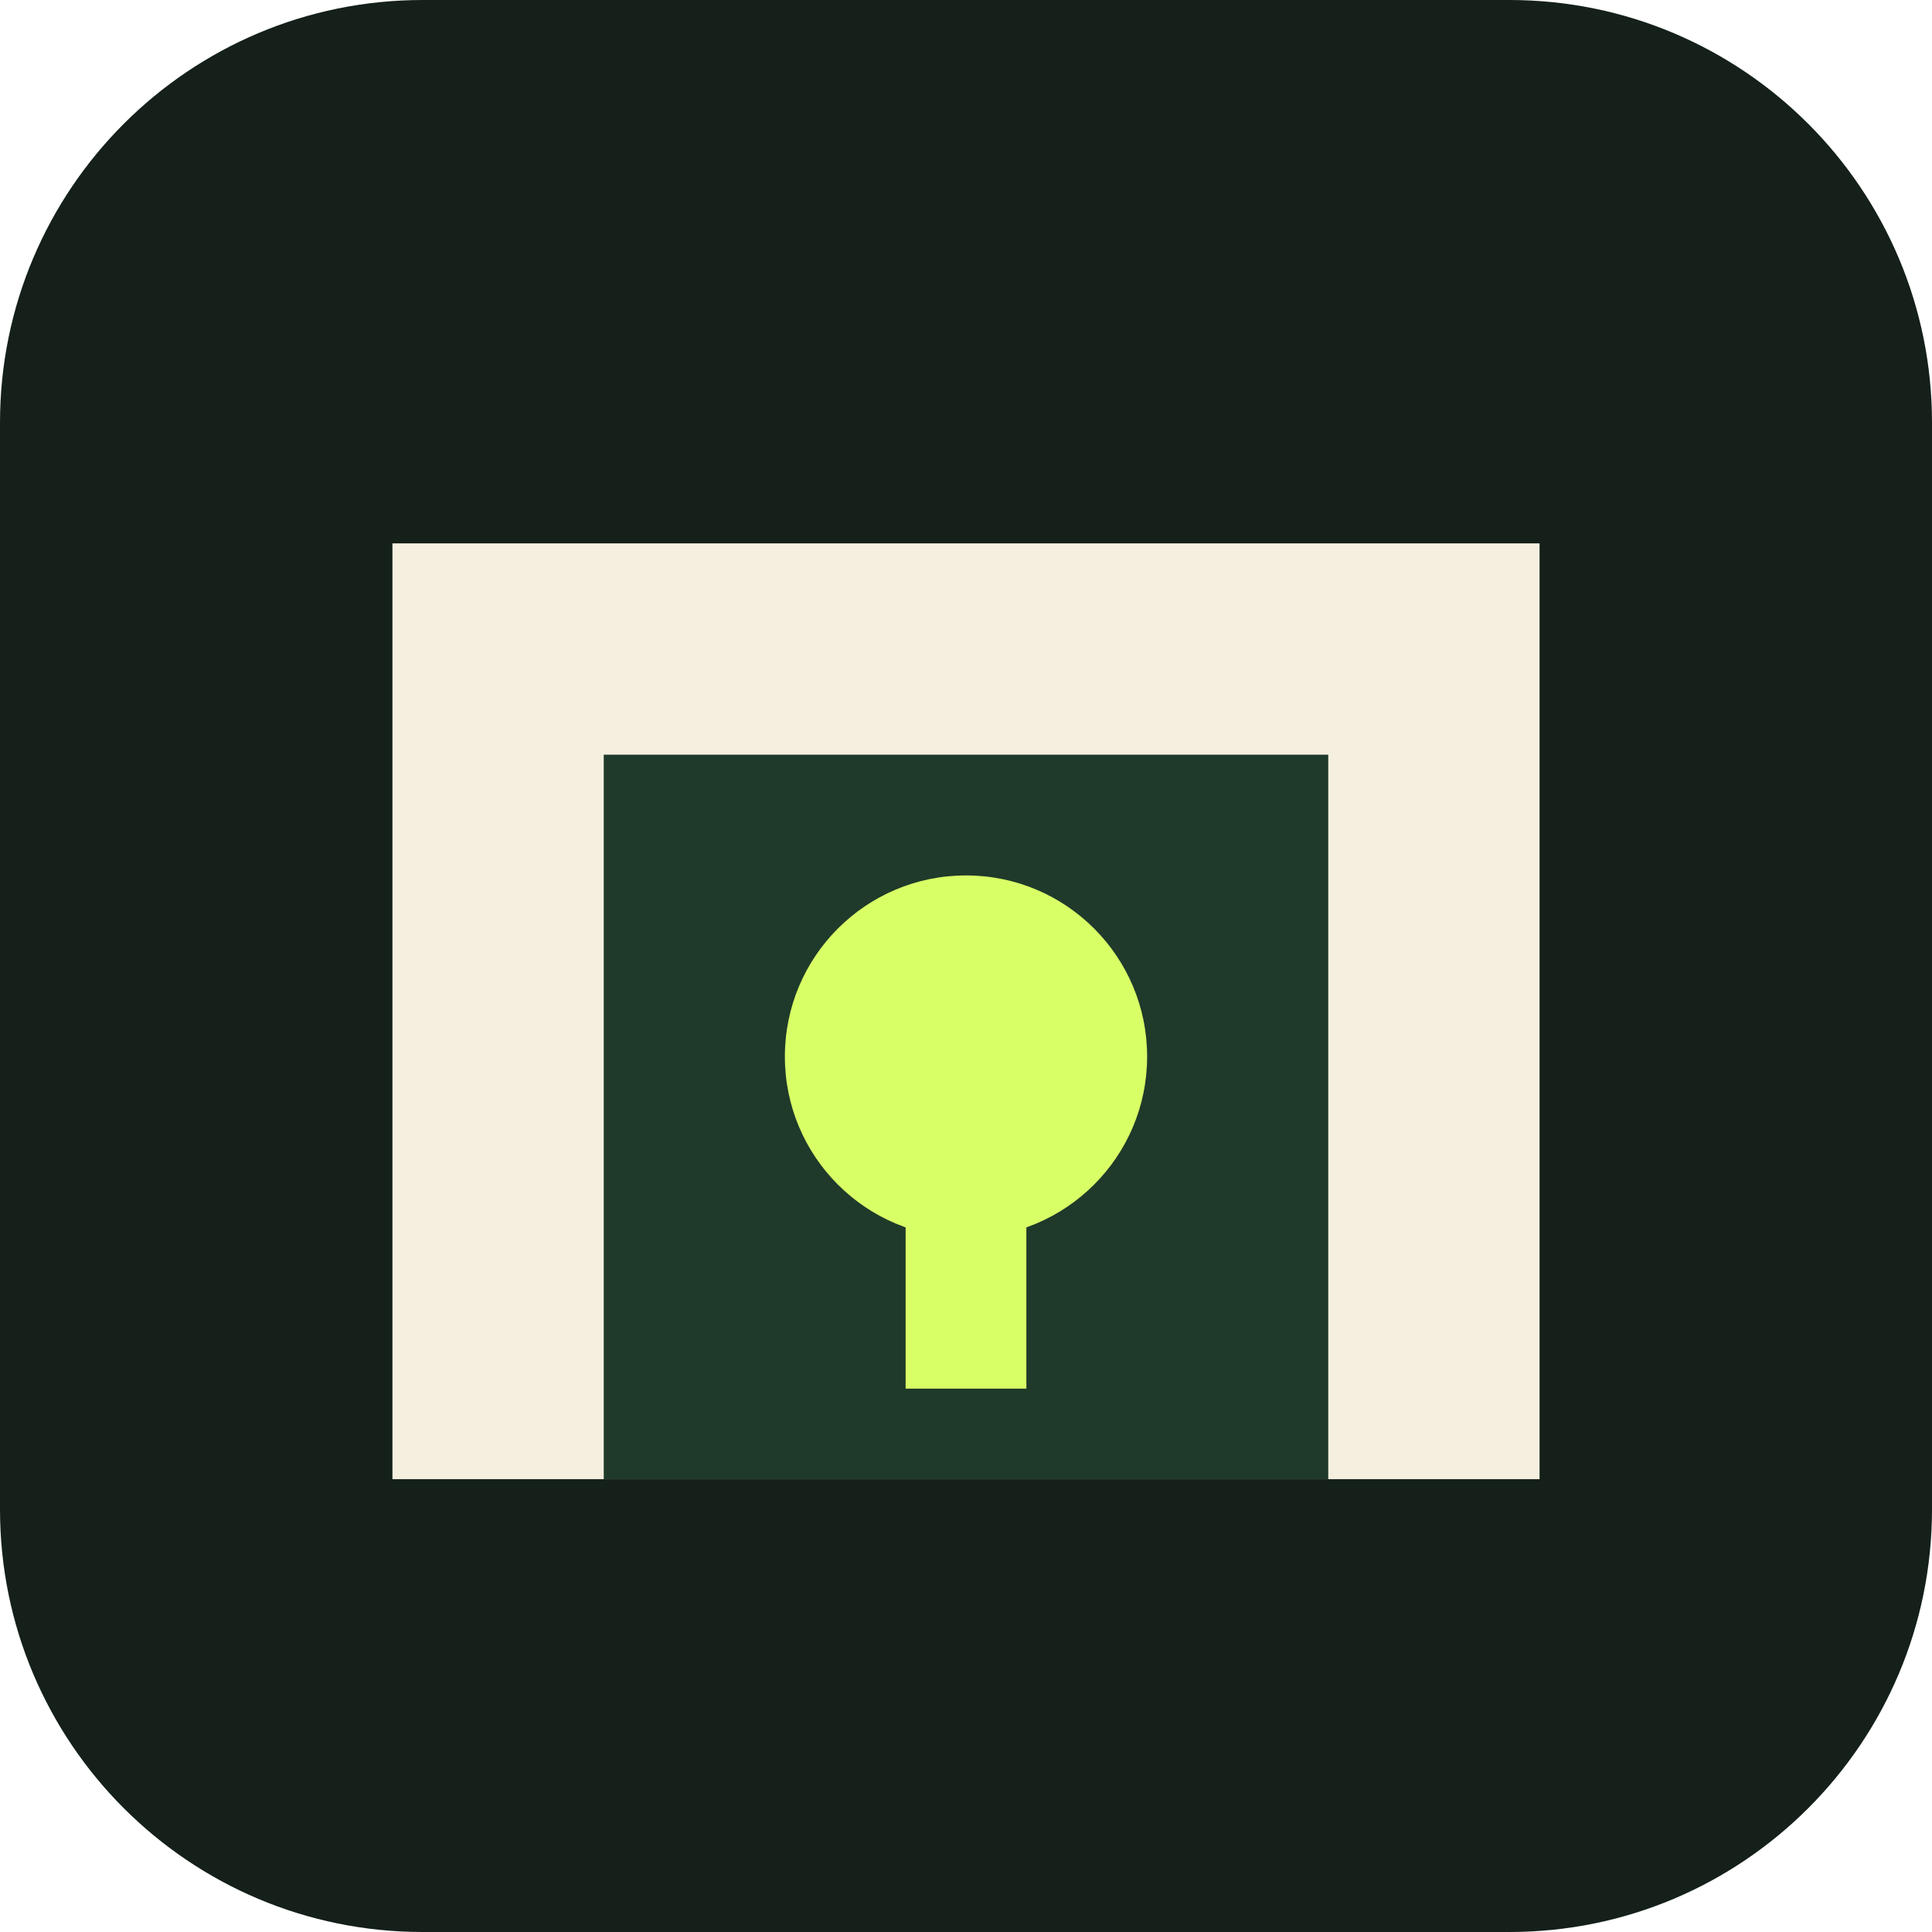
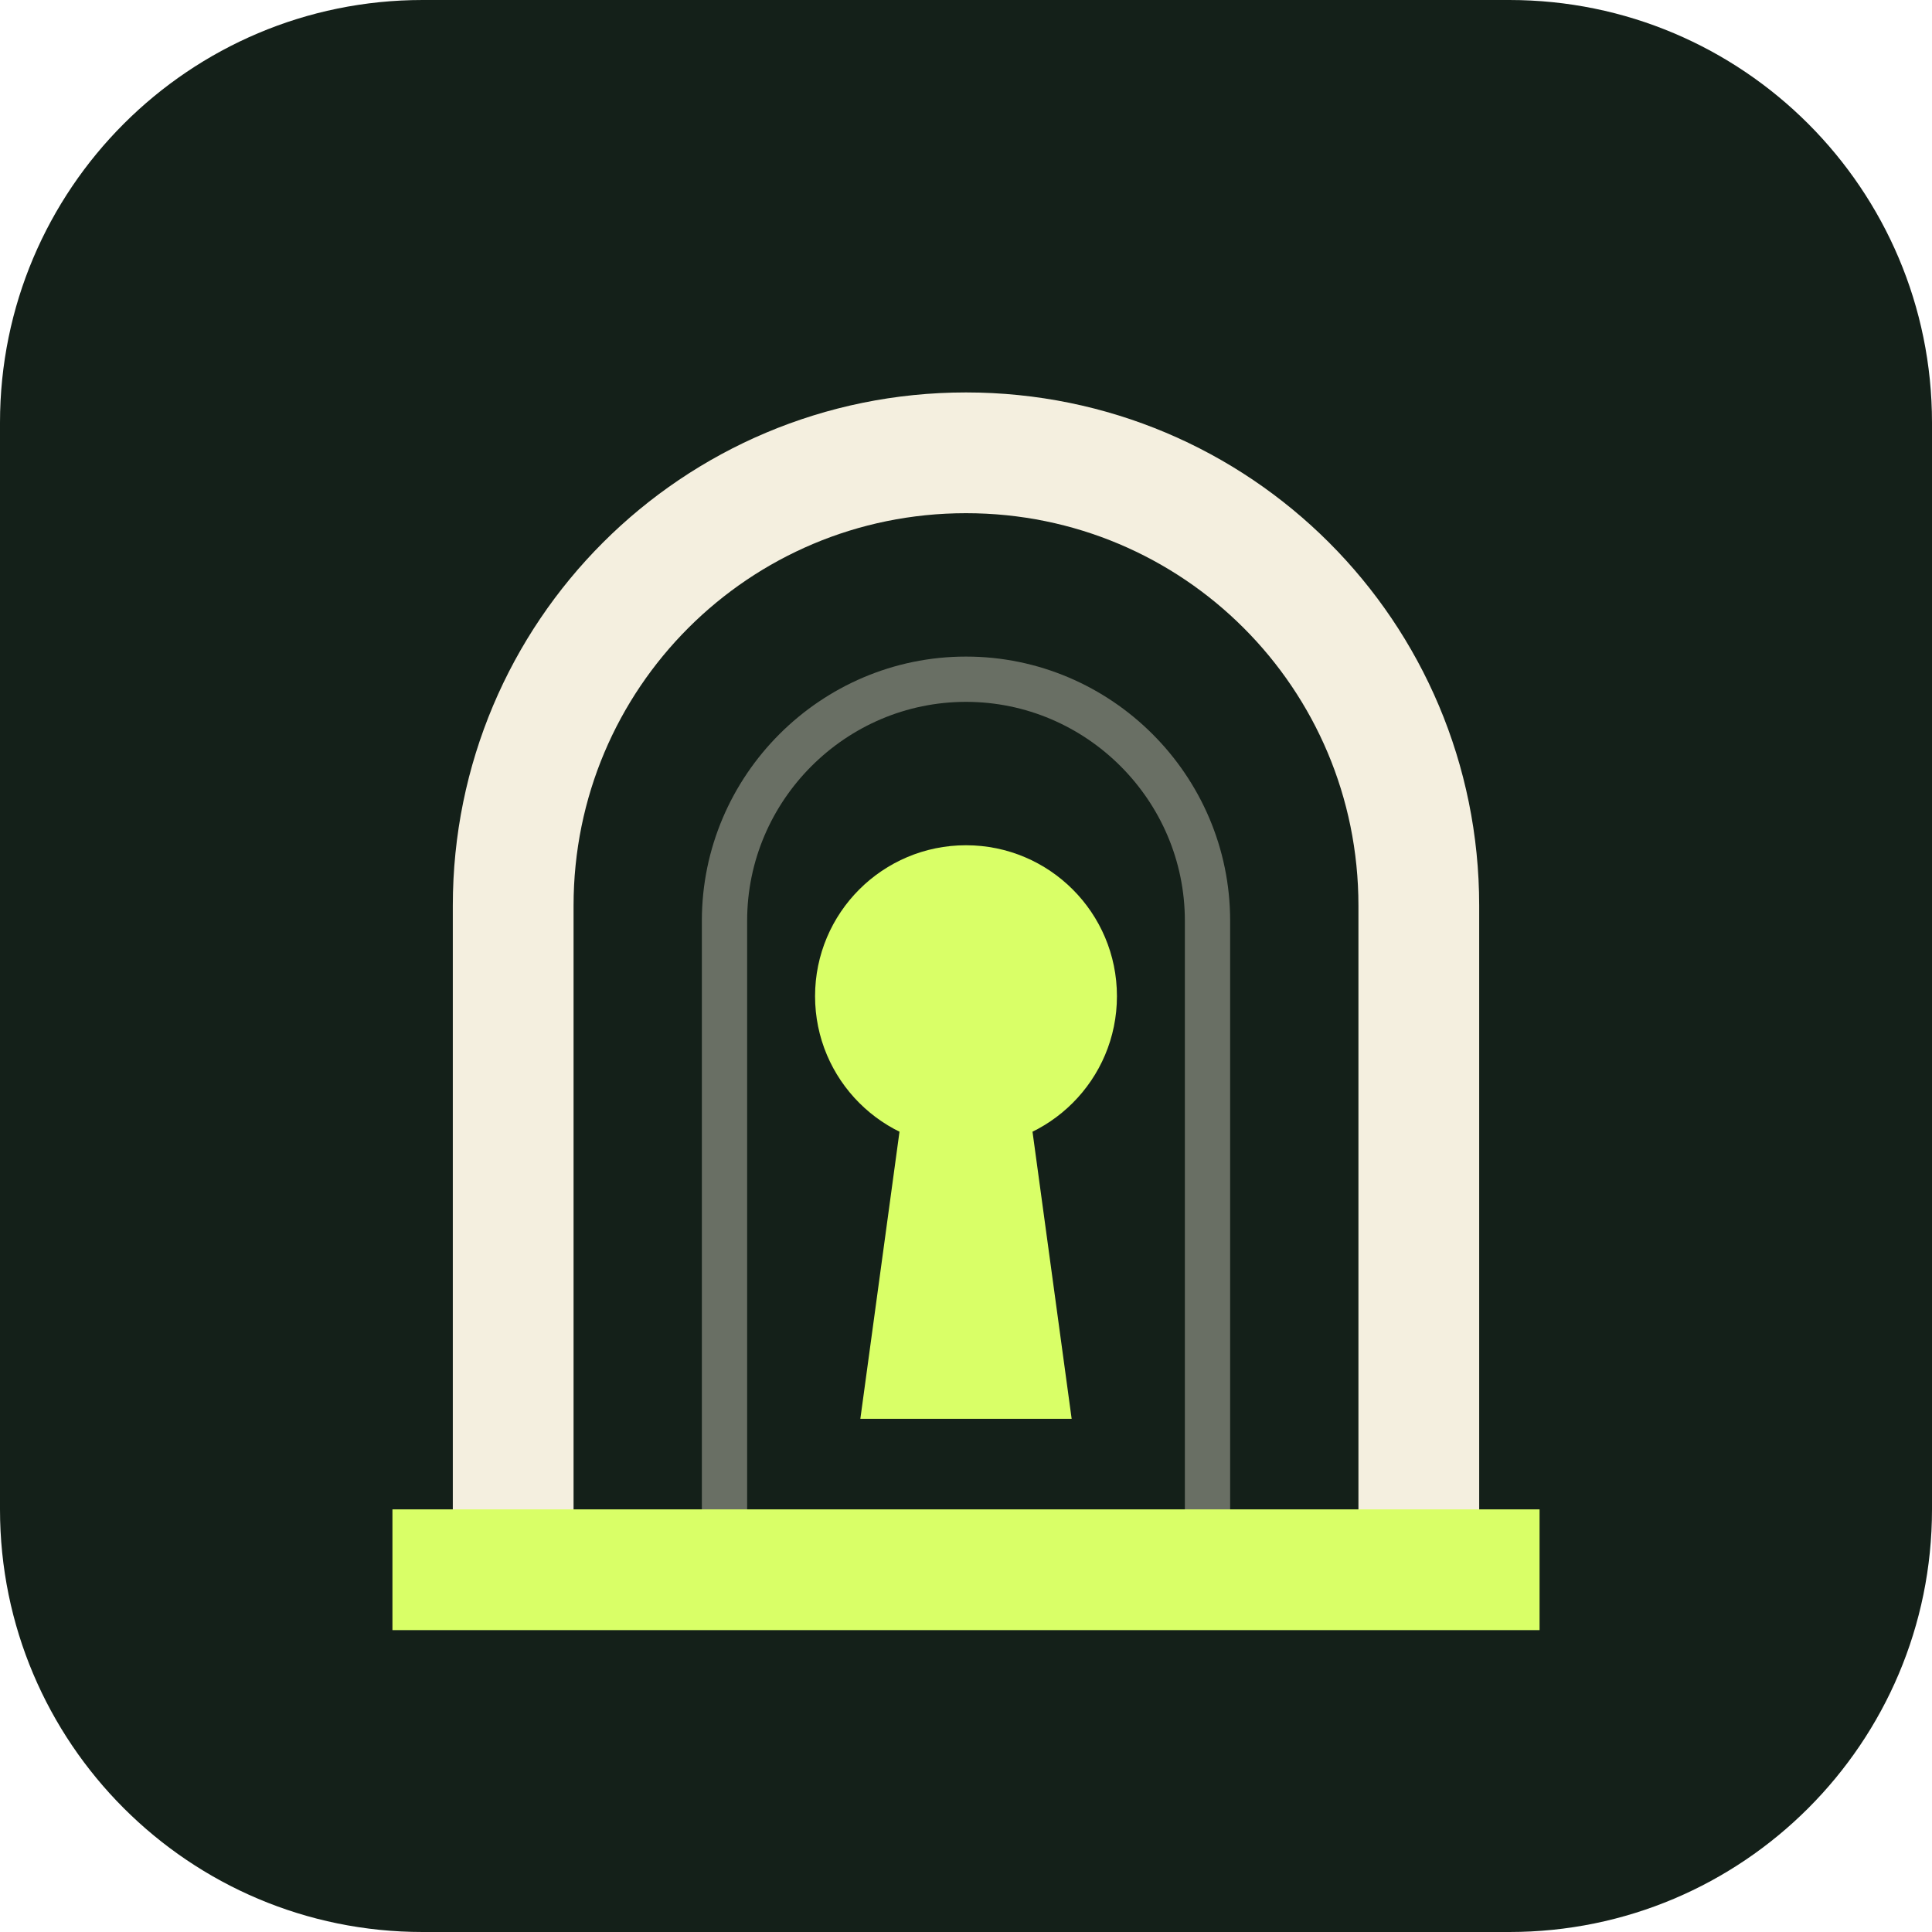
<svg xmlns="http://www.w3.org/2000/svg" viewBox="0 0 64 64">
  <rect width="64" height="64" rx="14" fill="#142019" />
-   <path d="M13 18h38v31H13z" fill="#f4efdf" />
-   <path d="M20 25h24v24H20z" fill="#1f3a2a" />
-   <circle cx="32" cy="35" r="6" fill="#d9ff67" />
-   <path d="M30 38h4v8h-4z" fill="#d9ff67" />
+   <path d="M17 52V30c0-8.3 6.7-15 15-15s15 6.7 15 15v22" fill="none" stroke="#f4efdf" stroke-width="4" />
+   <path d="M24 52V30.5c0-4.4 3.6-8 8-8s8 3.6 8 8V52" fill="none" stroke="#f4efdf" stroke-opacity=".38" stroke-width="1.5" />
+   <path d="M13 52h38" stroke="#d9ff67" stroke-width="4" />
+   <circle cx="32" cy="33" r="5" fill="#d9ff67" />
+   <path d="M30 36h4l1.5 11h-7z" fill="#d9ff67" />
</svg>
